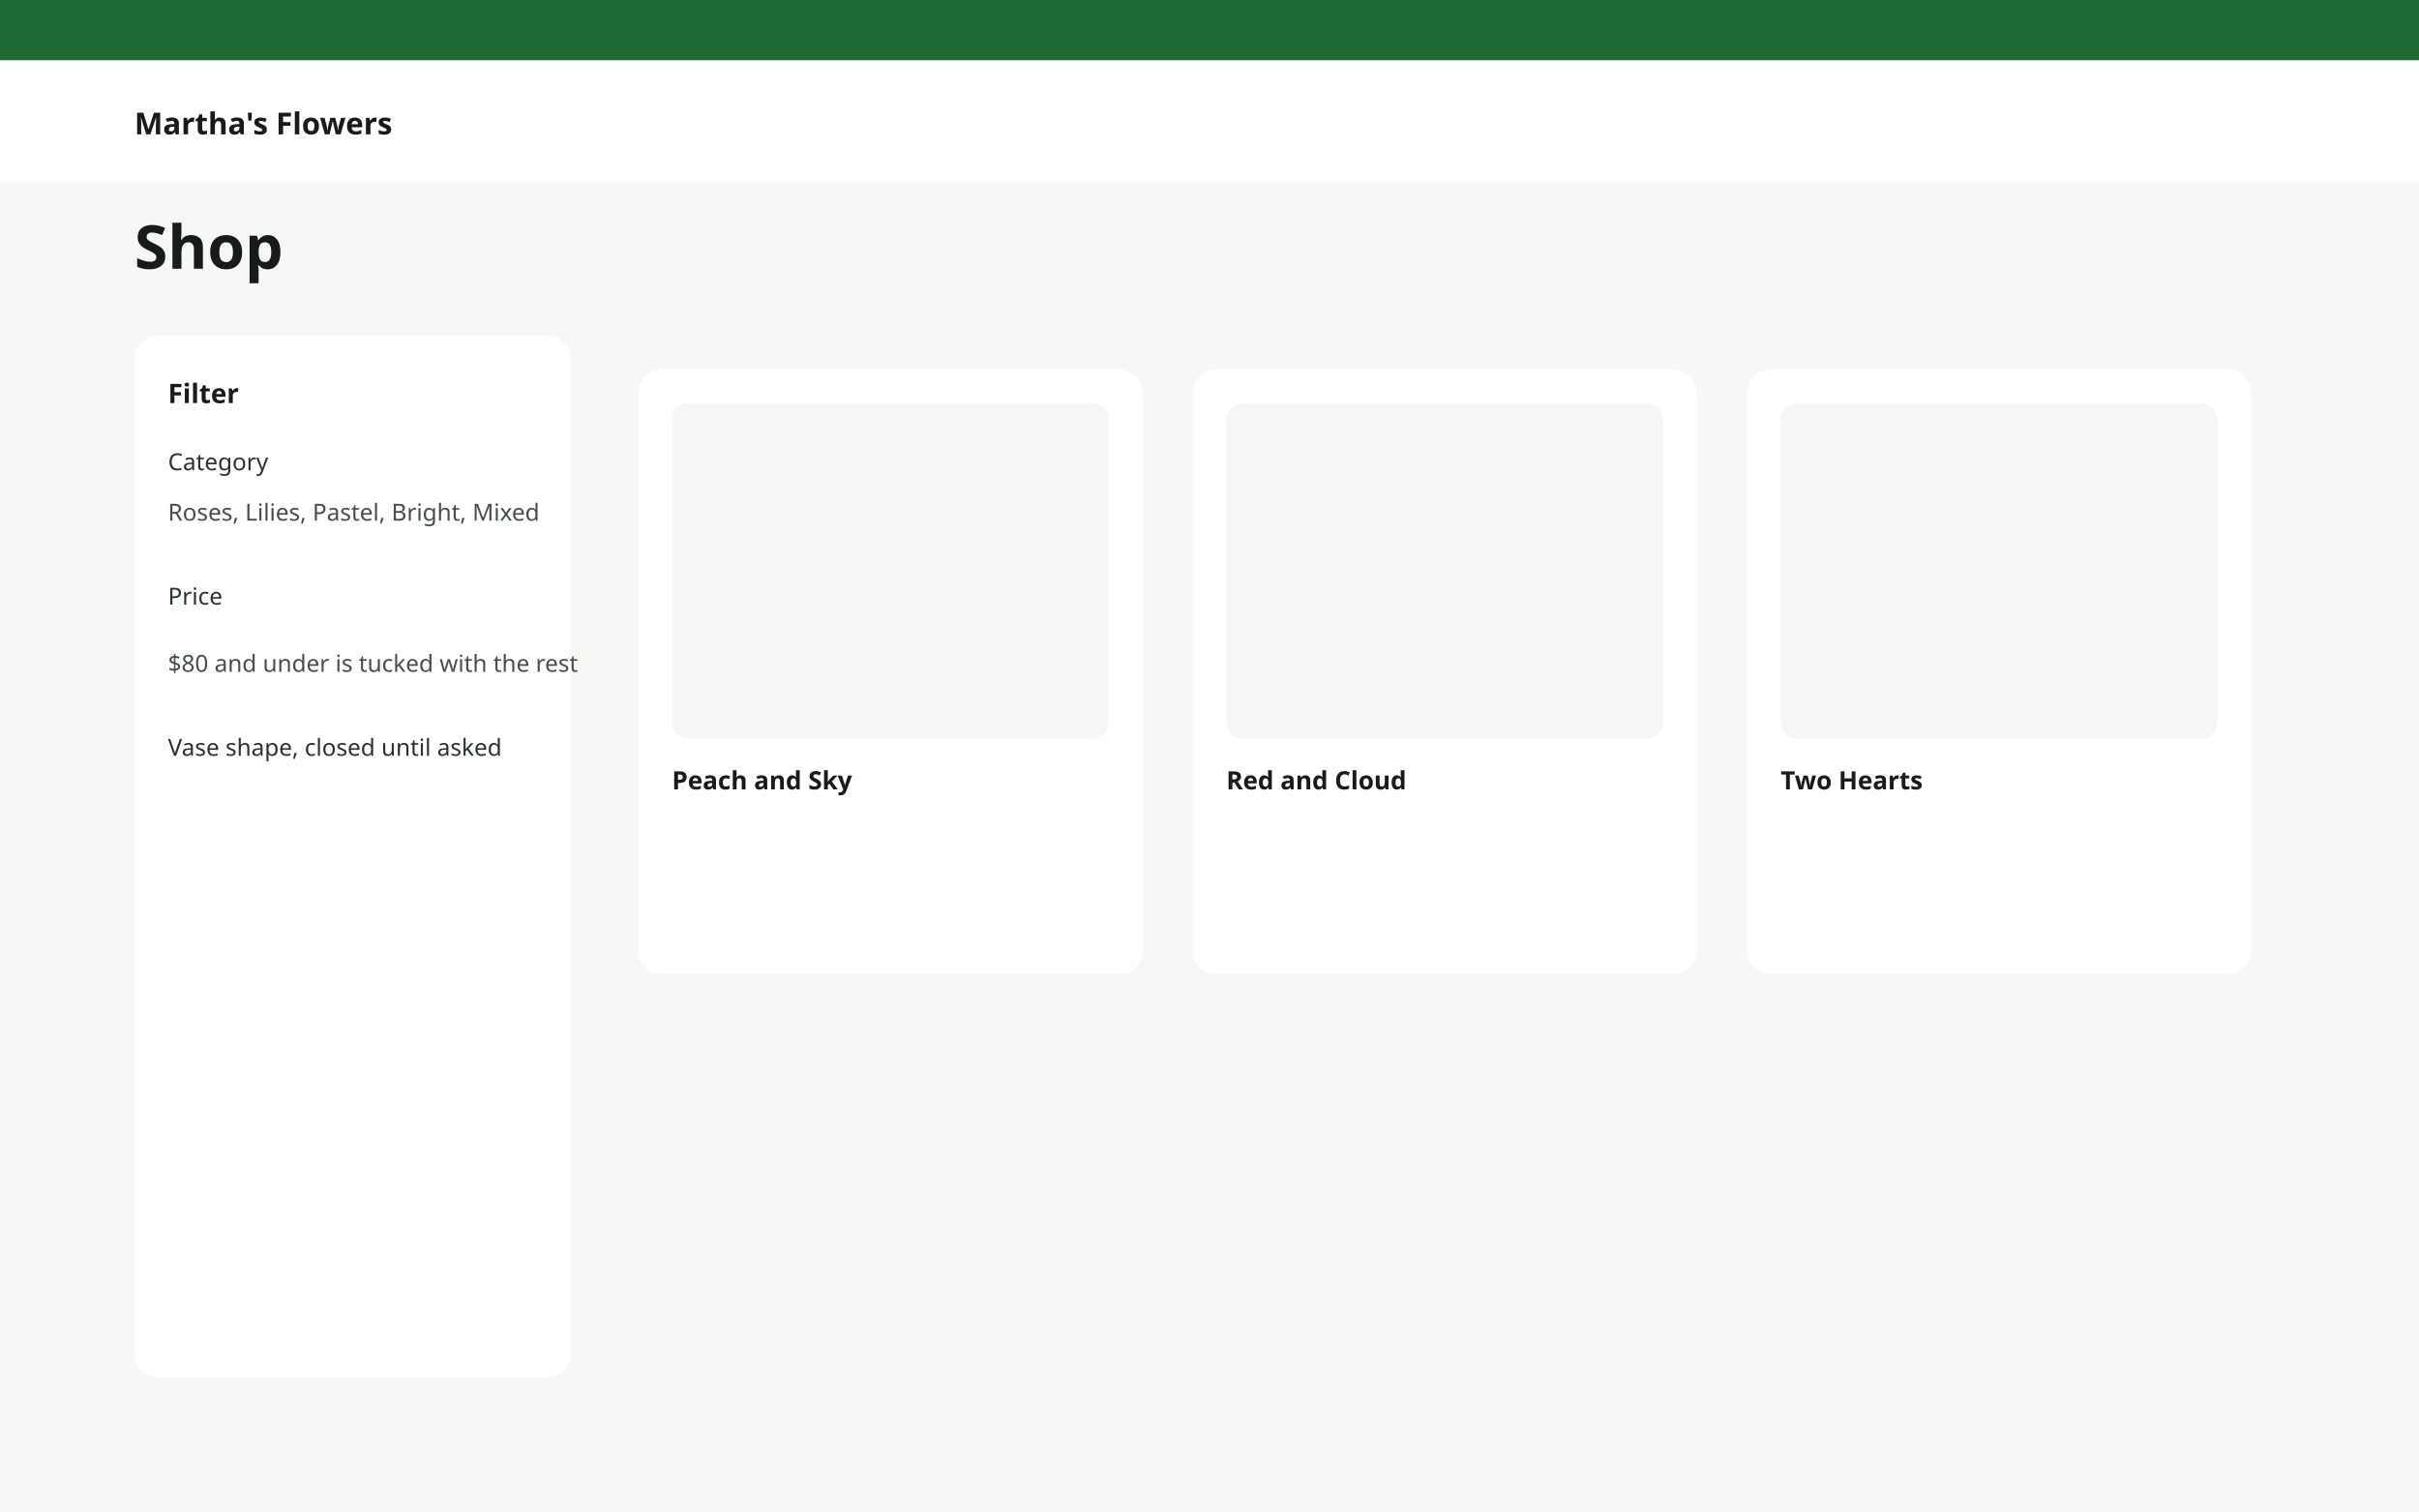
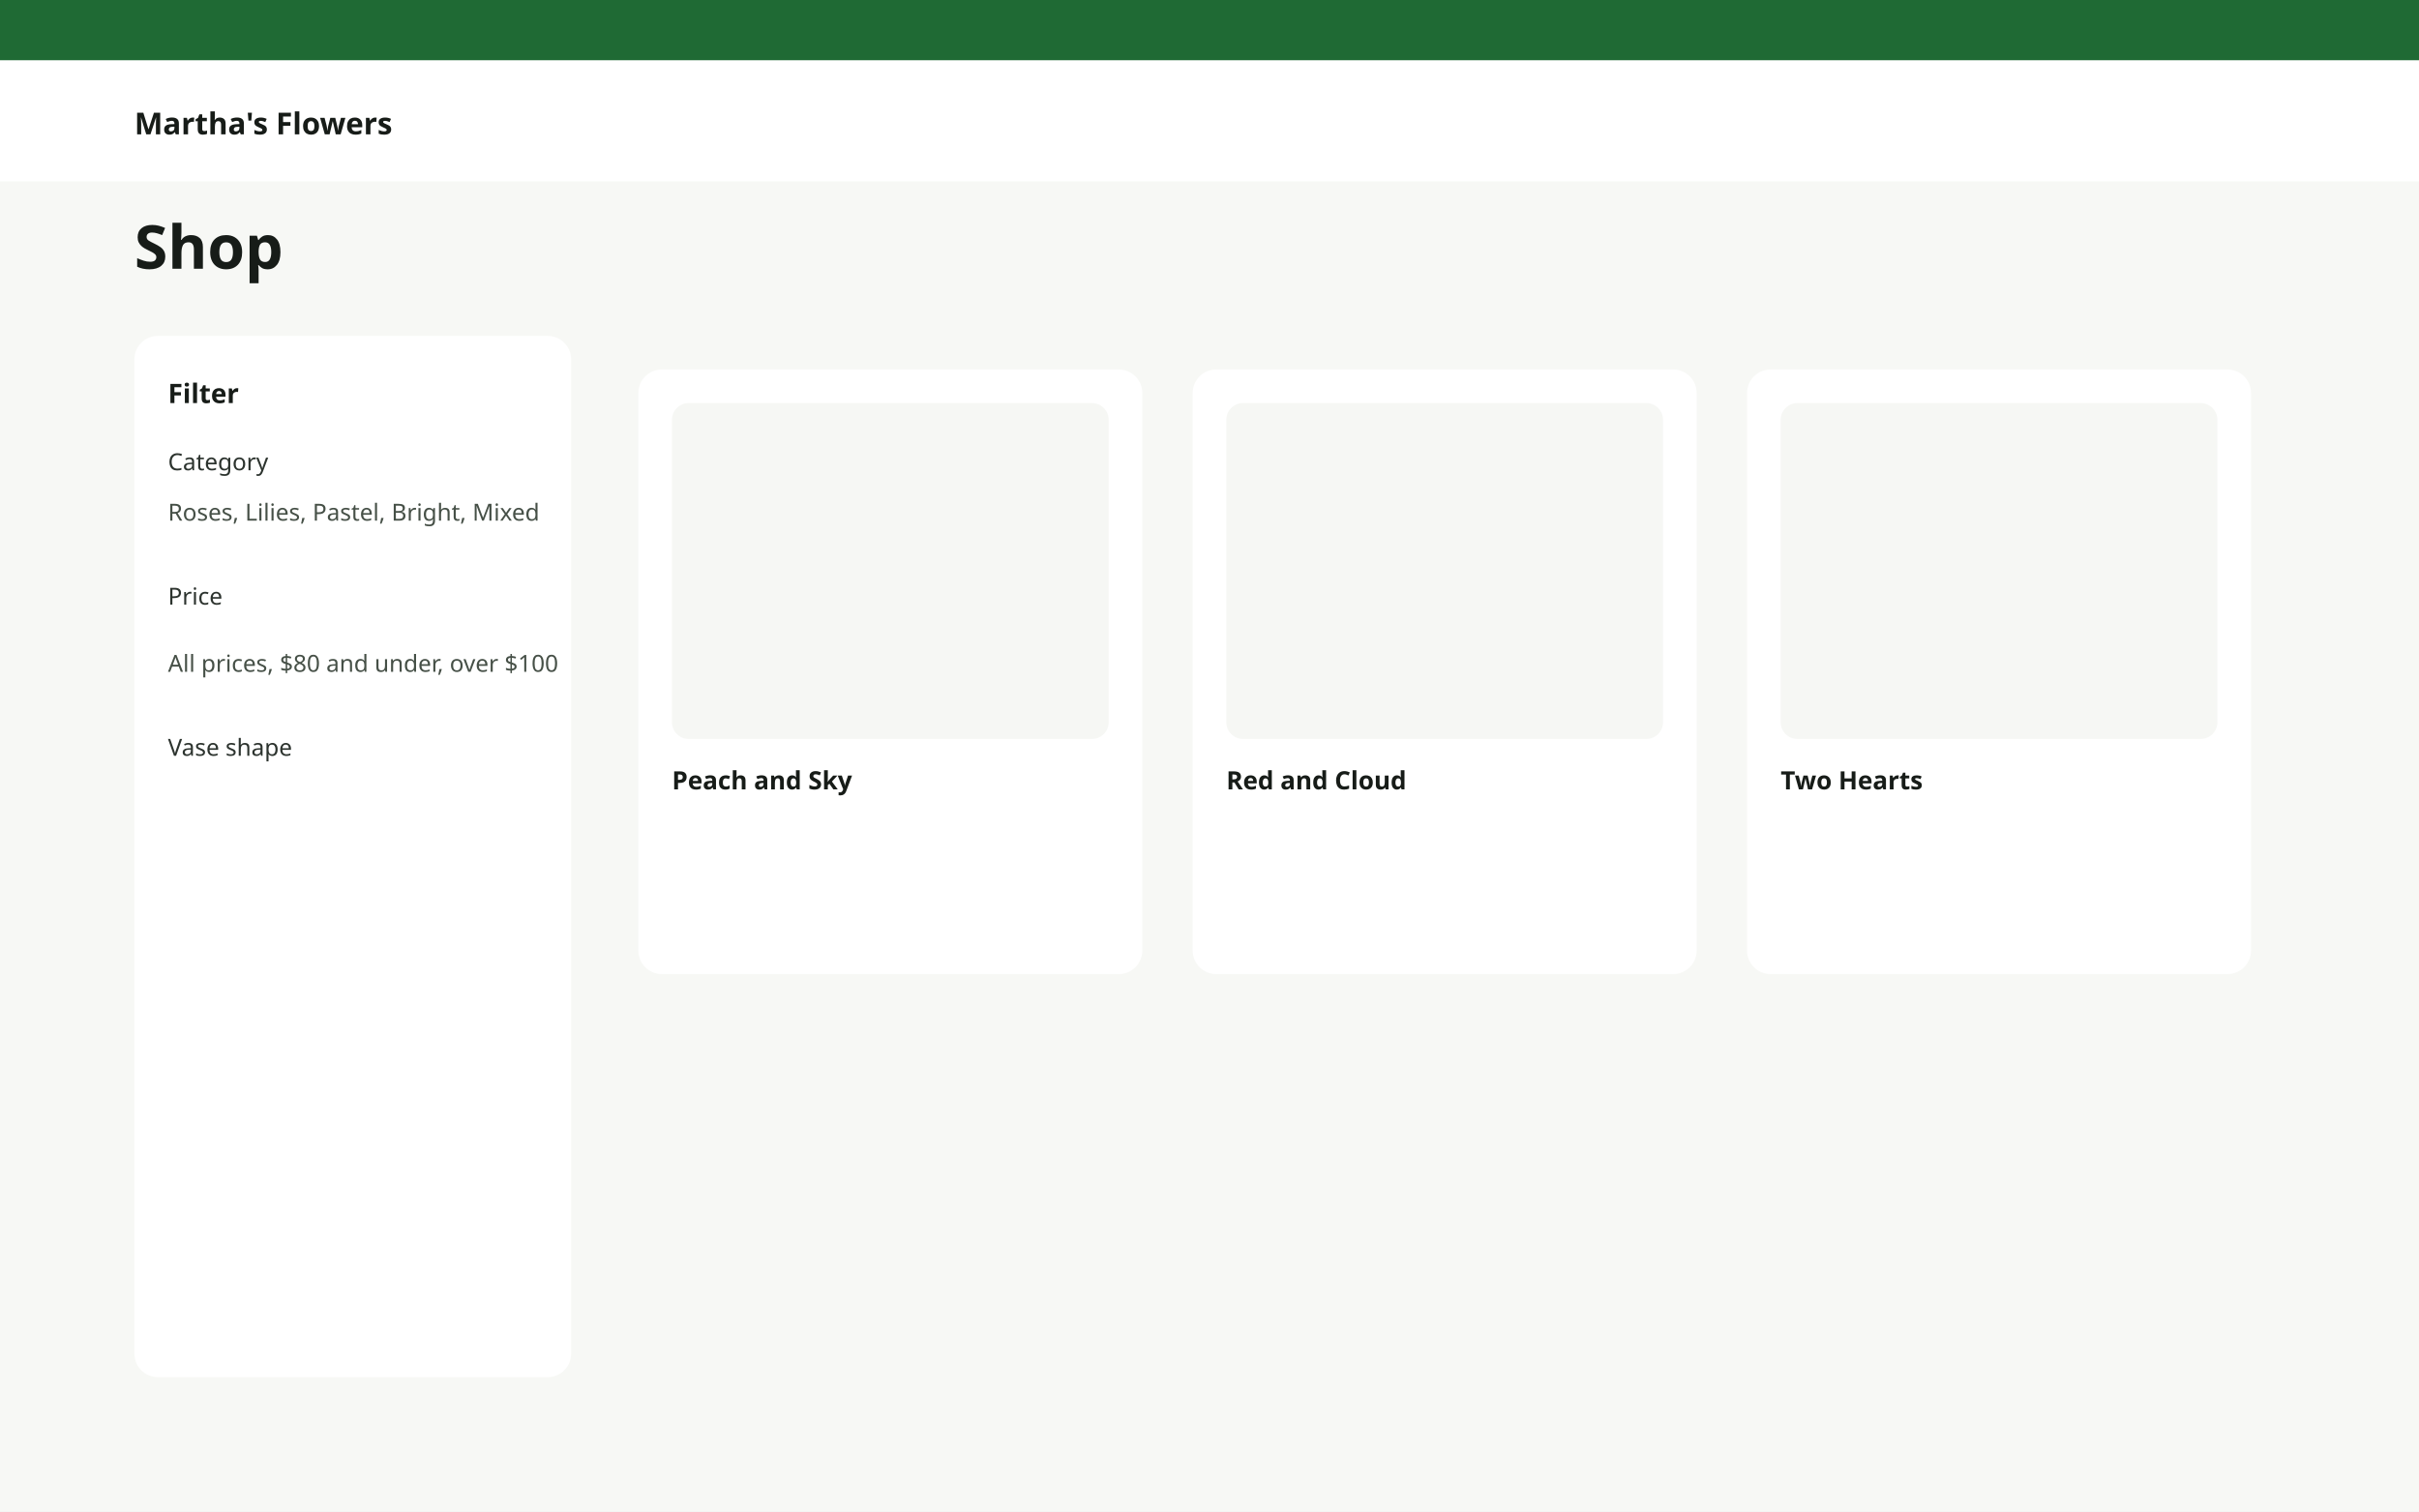
<svg xmlns="http://www.w3.org/2000/svg" width="1440" height="900" viewBox="0 0 1440 900">
  <rect width="1440" height="900" fill="#f7f8f5" />
  <rect width="1440" height="36" fill="#1f6a34" />
  <rect y="36" width="1440" height="72" fill="#ffffff" />
  <text x="80" y="80" font-family="Segoe UI, sans-serif" font-size="18" font-weight="800" fill="#171c18">Martha's Flowers</text>
  <text x="80" y="160" font-family="Segoe UI, sans-serif" font-size="36" font-weight="800" fill="#171c18">Shop</text>
  <rect x="80" y="200" width="260" height="620" rx="14" fill="#ffffff" />
  <text x="100" y="240" font-family="Segoe UI, sans-serif" font-size="16" font-weight="800" fill="#171c18">Filter</text>
  <text x="100" y="280" font-family="Segoe UI, sans-serif" font-size="14" fill="#2c332e">Category</text>
  <text x="100" y="310" font-family="Segoe UI, sans-serif" font-size="14" fill="#465047">Roses, Lilies, Pastel, Bright, Mixed</text>
  <text x="100" y="360" font-family="Segoe UI, sans-serif" font-size="14" fill="#2c332e">Price</text>
-   <text x="100" y="400" font-family="Segoe UI, sans-serif" font-size="14" fill="#465047">$80 and under is tucked with the rest</text>
-   <text x="100" y="450" font-family="Segoe UI, sans-serif" font-size="14" fill="#2c332e">Vase shape, closed until asked</text>
+   <text x="100" y="400" font-family="Segoe UI, sans-serif" font-size="14" fill="#465047">All prices, $80 and under, over $100</text>
+   <text x="100" y="450" font-family="Segoe UI, sans-serif" font-size="14" fill="#2c332e">Vase shape</text>
  <g fill="#ffffff">
    <rect x="380" y="220" width="300" height="360" rx="14" />
    <rect x="710" y="220" width="300" height="360" rx="14" />
    <rect x="1040" y="220" width="300" height="360" rx="14" />
  </g>
  <g fill="#f6f7f4">
    <rect x="400" y="240" width="260" height="200" rx="10" />
    <rect x="730" y="240" width="260" height="200" rx="10" />
    <rect x="1060" y="240" width="260" height="200" rx="10" />
  </g>
  <g font-family="Segoe UI, sans-serif" font-size="15" font-weight="700" fill="#171c18">
    <text x="400" y="470">Peach and Sky</text>
    <text x="730" y="470">Red and Cloud</text>
    <text x="1060" y="470">Two Hearts</text>
  </g>
</svg>
